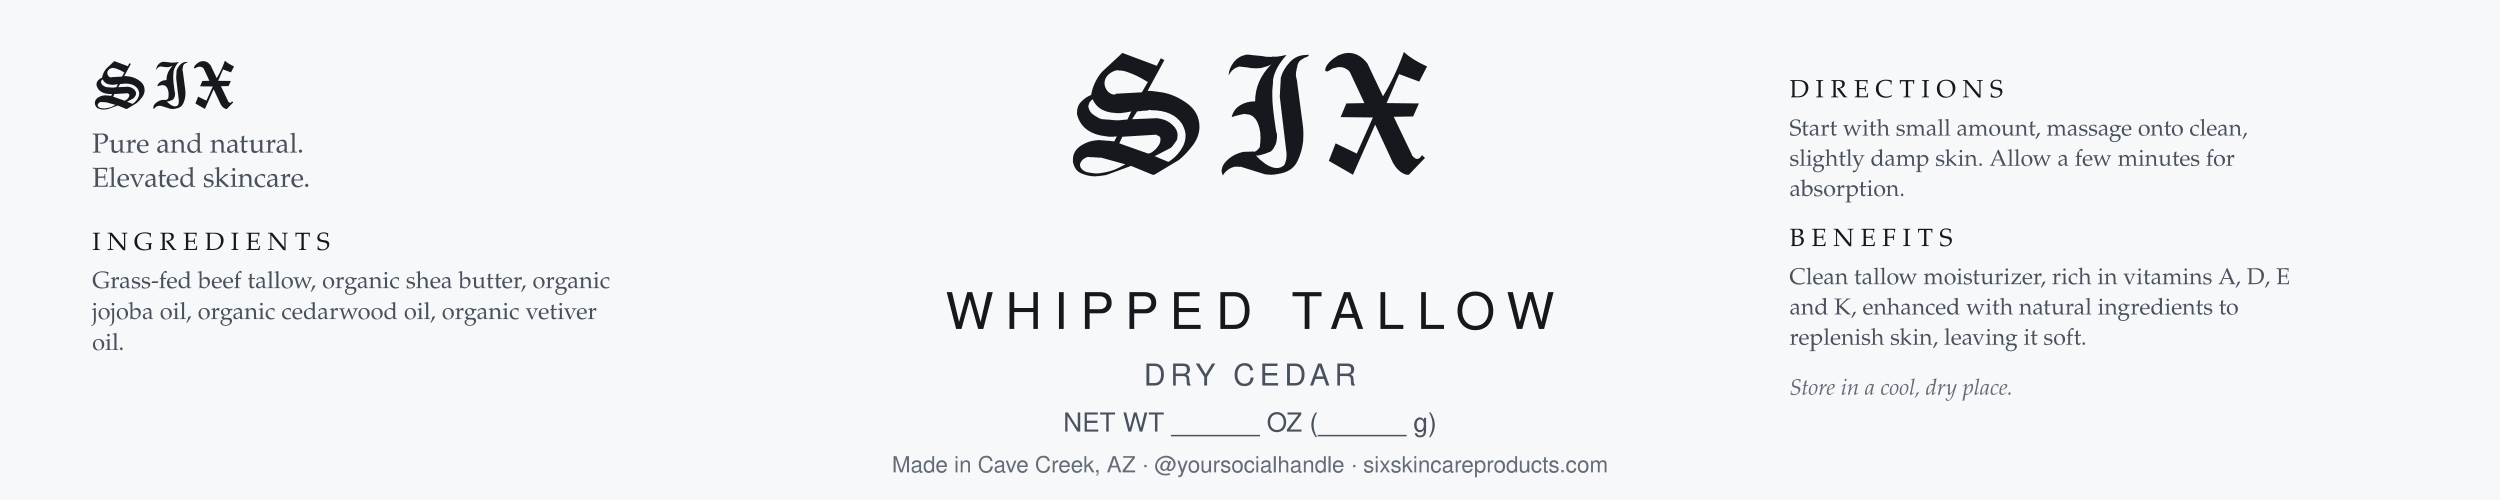
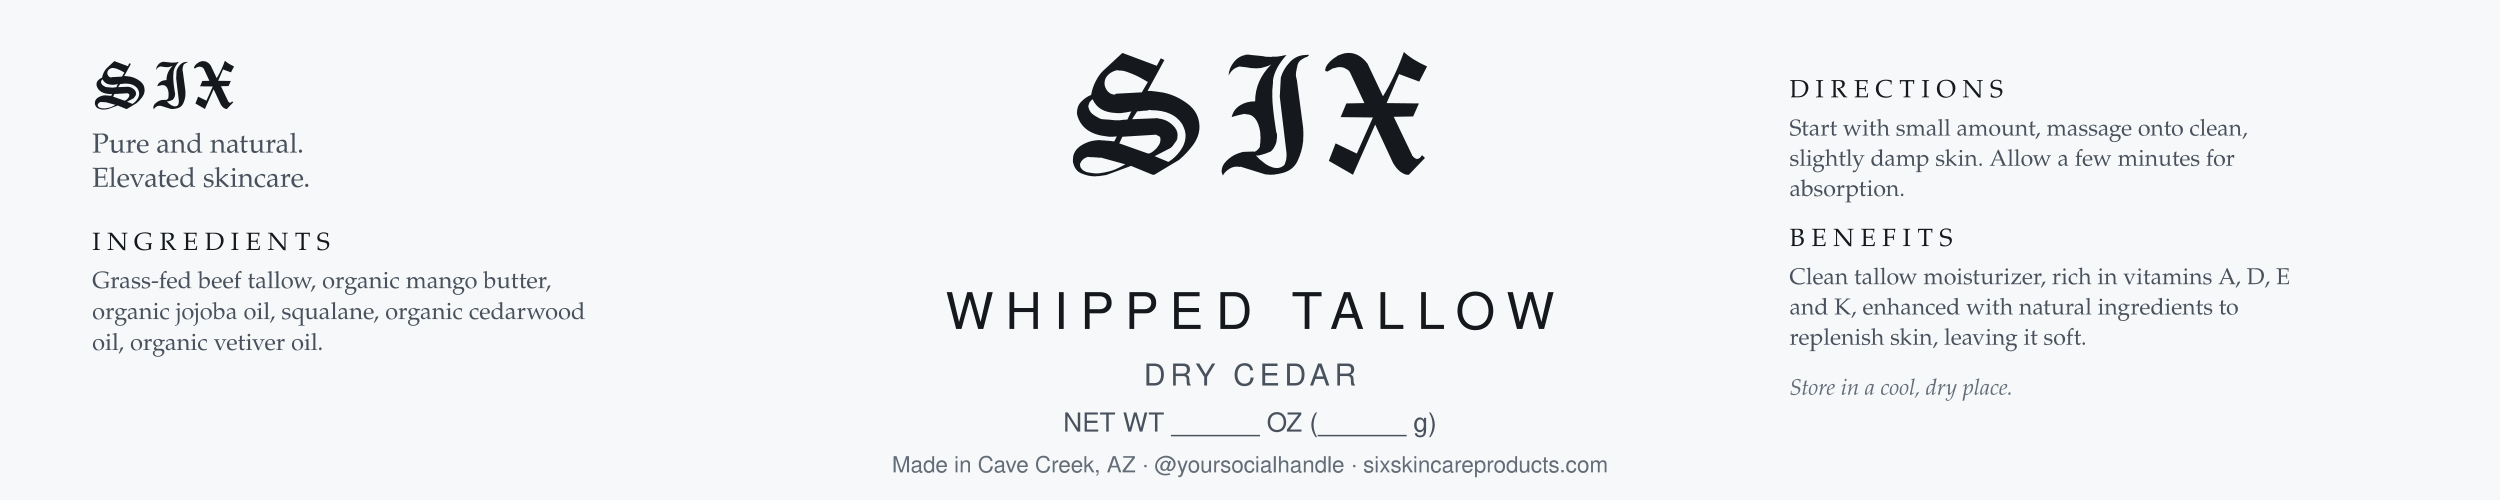
<svg xmlns="http://www.w3.org/2000/svg" width="190.0mm" height="38.0mm" viewBox="0 0 190.0 38.0">
  <rect x="0" y="0" width="190.0" height="38.0" fill="#f6f8fa" />
  <g transform="translate(81.000 3.400) scale(0.27155)">
    <path d="M15.84 2.29 25.46 5.89 26.58 3.8 27.6 4.28 22.89 12.93H23.86Q24.97 13.03 27.16 13.37Q30.75 14.05 34.03 16.47Q37.31 18.9 37.41 22.84Q37.46 25.56 35.56 28.13Q33.86 30.41 31.73 32.21L24.78 36.39H24.29L18.27 33.91L11.52 36.39Q11.23 36.49 10.55 36.58L9.48 36.73Q9.24 36.73 9.09 36.78H8.7Q8.41 36.78 8.36 36.83H8.02Q6.32 36.83 4.33 36Q2.63 35.27 2.1 33.18Q2.05 33.04 2 32.89V32.07Q2 28.81 6.32 27.21Q7.29 26.87 8.31 26.77L9.53 26.67Q9.67 26.77 10.31 26.77H10.74Q11.03 26.87 11.81 26.87Q12.01 26.92 12.39 26.92L13.56 27.06L14.34 25.56Q14.29 25.7 14.05 25.7H13.51Q13.46 25.75 13.37 25.75H12.25Q12.01 25.75 11.88 25.73Q11.76 25.7 11.62 25.65Q11.47 25.65 11.42 25.65Q4.67 24.93 3.21 19.73V19.63Q3.17 19.63 3.17 19.58V19.34Q3.12 19.34 3.12 19.29V19.15Q3.12 17.2 4.23 16.04Q5.55 14.63 7.1 14.05Q7.39 12.15 8.36 10.23Q9.33 8.31 10.55 7.2ZM6.13 31.39Q4.53 31.92 4.09 33.13Q3.99 33.23 3.99 33.43V33.72Q3.99 33.77 4.04 34.01Q4.04 34.06 4.06 34.13Q4.09 34.2 4.14 34.25Q4.14 34.3 4.14 34.35Q4.23 34.49 4.45 34.76Q4.67 35.03 4.87 35.17Q5.06 35.32 5.89 35.66Q6.23 35.71 6.95 35.85Q7.25 35.85 7.73 35.95Q7.97 35.95 8.12 36H9.04Q9.19 35.95 9.58 35.95Q12.25 35.56 13.85 34.88Q14.68 34.54 16.67 33.47L9.82 31.58Q9.67 31.63 9.43 31.63Q9.33 31.63 9.19 31.58Q9.04 31.58 8.99 31.58Q8.7 31.58 8.56 31.53H8.07Q8.02 31.53 7.78 31.48H7ZM23.37 18.22Q22.98 18.47 22.11 18.47H21.67Q20.94 18.61 20.41 18.61Q20.21 18.66 19.97 18.66L18.56 20.85L25.7 20.55Q25.9 20.7 26.33 20.7Q26.33 20.7 27.01 20.85Q28.52 21.19 29.9 22.47Q31.29 23.76 31.29 25.36V25.46Q31.24 25.51 31.24 25.61V25.99Q31.19 26.04 31.19 26.14V26.38Q31.19 26.43 31.14 26.48Q31.09 26.53 31.05 26.63Q31 26.72 31 26.82Q30.8 27.16 30.22 27.89Q30.17 27.99 30.05 28.16Q29.93 28.33 29.88 28.37Q29.83 28.42 29.39 28.86L24.88 31.19L28.71 32.79Q30.61 31.68 32.07 29.64Q33.52 27.6 33.52 25.46V25.07Q33.47 24.78 33.38 24.25Q33.38 24.1 33.28 23.86Q33.13 23.37 32.99 23.08Q32.94 22.93 32.79 22.67Q32.65 22.4 32.6 22.25Q30.07 18.32 23.86 18.32ZM25.36 25.17 15.84 25.75 14.97 27.6 22.79 30.37Q22.98 30.51 23.37 30.41Q23.61 30.37 23.95 30.17Q24.29 29.98 24.68 29.64Q24.78 29.54 25 29.35Q25.22 29.15 25.36 29.01Q26.14 28.08 26.33 27.5Q26.33 27.4 26.43 27.11Q26.43 27.06 26.48 26.87V26.24Q26.43 26.19 26.43 26.04V25.95Q26.38 25.95 26.36 25.87Q26.33 25.8 26.31 25.75Q26.29 25.7 25.9 25.51Q25.85 25.46 25.7 25.41Q25.56 25.36 25.53 25.34Q25.51 25.31 25.46 25.27H25.36ZM7.54 15.21Q7.44 15.36 7.15 15.55Q7.15 15.6 6.86 15.89Q6.86 15.89 6.76 16.01Q6.66 16.13 6.61 16.18Q6.37 16.91 6.37 16.94Q6.37 16.96 6.32 17.06V17.45Q6.32 17.49 6.37 17.54Q6.61 18.61 7.34 19.29Q7.88 19.78 9.24 20.51Q9.43 20.6 9.77 20.75Q9.87 20.75 9.92 20.75Q10.01 20.8 10.06 20.82Q10.11 20.85 10.31 20.85H10.65Q10.69 20.89 11.01 20.92Q11.33 20.94 11.71 20.94Q13.46 21.14 13.85 21.14H15.11Q15.31 21.14 15.79 21.04H15.89Q16.13 21.04 16.28 20.99H16.62Q16.81 20.99 16.96 20.94H17.25L18.37 18.56Q18.17 18.76 17.93 18.76H17.74Q17.69 18.81 17.54 18.81Q16.81 18.95 16.77 18.95Q16.28 19.05 15.99 19.05Q15.5 19.15 15.31 19.15H14.34Q14.09 19.15 13.95 19.1Q9.14 18.9 7.54 15.31ZM14.43 7.1Q12.83 7.44 11.84 8.44Q10.84 9.43 10.84 10.79Q10.84 11.08 10.86 11.23Q10.89 11.37 10.99 11.67Q10.99 11.71 11.08 12.01Q11.18 12.05 11.23 12.3Q12.15 13.95 13.75 13.95L14.05 13.71L21.28 13.32L22.98 10.4Q23.08 10.4 22.5 10.21Q22.5 10.16 22.4 10.09Q22.3 10.01 22.23 10.01Q22.16 10.01 22.01 9.87Q21.48 9.58 20.89 9.24L19.73 8.65Q18.85 8.22 17.35 7.68Q16.57 7.39 15.99 7.29Q15.41 7.2 14.63 7.2Z M50.27 2.78H51.34Q51.63 2.87 52.89 2.97L54.45 3.12Q54.74 3.12 55.23 3.21Q55.71 3.31 55.95 3.36Q56.49 3.41 57.51 3.41L57.99 3.31Q58.29 3.41 59.26 3.31Q59.69 3.21 60.52 3.12H60.57L60.62 3.07Q60.81 3.07 61.2 2.97Q61.39 2.97 61.78 2.87Q58.48 6.52 57.99 9.92V10.69Q57.95 10.84 57.95 10.99V11.18Q57.9 11.23 57.9 11.37V11.76Q57.8 12.44 57.8 12.69V14.63Q57.8 15.89 58.04 18.13Q58.24 20.17 58.87 24.25L59.11 25.07V25.99Q59.06 26.04 59.06 26.24V26.43Q59.01 26.58 59.01 26.67Q58.97 27.6 58.43 28.47Q58.14 29.2 57.36 29.88Q56.73 30.17 55.91 30.46Q55.66 30.51 55.15 30.68Q54.64 30.85 54.4 30.9Q54.35 30.9 54.25 30.9Q54.16 30.95 54.06 30.97Q53.96 31 53.77 31H53.19L53.43 31.24Q53.57 31.29 53.72 31.53L54.3 32.11Q55.57 33.13 55.91 33.38Q56.83 34.01 57.8 34.3Q58.29 34.45 58.38 34.45Q58.48 34.45 58.58 34.45Q58.67 34.49 58.72 34.49H59.4Q59.45 34.49 59.84 34.4Q59.89 34.4 60.18 34.3Q60.23 34.25 60.35 34.2Q60.47 34.15 60.52 34.13Q60.57 34.11 60.67 34.03Q60.76 33.96 60.81 33.94Q60.86 33.91 60.98 33.81Q61.1 33.72 61.13 33.67Q61.15 33.62 61.22 33.52Q61.3 33.43 61.3 33.4Q61.3 33.38 61.44 32.94L61.59 32.5Q61.59 32.36 61.69 32.07Q61.69 31.97 61.73 31.82V31.53Q61.73 31.39 61.78 31.24V30.37L59.89 14.53L60.18 9.19Q60.86 6.81 62.73 4.84Q64.6 2.87 67.22 2.87L67.9 2.78L68 3.07Q67.9 3.12 67.81 3.19Q67.71 3.26 67.64 3.31Q67.56 3.36 67.47 3.43Q67.37 3.51 67.25 3.51Q67.13 3.51 67.03 3.55Q66.93 3.6 66.83 3.65Q66.11 4.04 65.64 4.4Q65.18 4.77 64.89 5.59Q64.89 5.64 64.84 5.72Q64.79 5.79 64.79 5.93V6.08Q64.79 6.18 64.75 6.35Q64.7 6.52 64.6 6.76V6.95Q64.55 7.2 64.45 7.68Q64.41 7.93 64.41 8.31V8.75Q64.41 8.9 64.5 9.19Q64.5 9.24 64.55 9.29V9.38Q64.55 9.43 64.58 9.5Q64.6 9.58 64.65 9.82Q64.65 9.87 64.7 9.97V10.11L66.4 22.98Q66.4 23.27 66.45 23.32V24.05Q66.45 24.1 66.49 24.2V25.61Q66.45 25.8 66.45 26.14V26.67Q66.4 26.87 66.4 27.21Q66.11 29.88 64.87 32.53Q63.63 35.17 60.47 35.95Q60.33 35.95 59.94 36.05L59.35 36.19Q59.16 36.19 58.84 36.24Q58.53 36.29 58.38 36.34H57.99Q57.7 36.34 57.65 36.39H57.12Q57.07 36.34 56.93 36.34H56.49Q56.34 36.29 56.15 36.29H55.86L48.86 34.11L48.77 34.2H48.62Q48.57 34.2 48.47 34.15H48.09Q48.04 34.15 47.94 34.11H47.84Q46.48 34.11 45.22 35.13Q44.35 35.81 43.96 36.63V36.53Q43.91 36.49 43.86 36.39Q43.81 36.29 43.81 36.19V36.15Q43.76 35.95 43.69 35.83Q43.62 35.71 43.62 35.42Q43.62 33.81 45.03 32.45Q46.43 31.09 47.99 30.51Q48.13 30.41 48.47 30.32Q48.57 30.32 48.89 30.2Q49.2 30.07 49.45 30.03Q49.69 29.98 49.83 29.98L52.65 29.88Q52.65 29.98 52.75 29.98Q52.8 29.98 52.85 29.93Q52.89 29.88 53.19 29.78Q53.23 29.73 53.33 29.69Q53.43 29.64 53.5 29.56Q53.57 29.49 53.84 29.22Q54.11 28.96 54.18 28.84Q54.25 28.71 54.35 28.37V27.89Q54.35 27.74 54.45 27.35V26.67Q54.45 26.58 54.5 26.48V25.85Q54.45 25.7 54.45 25.36V24.88Q54.4 24.73 54.4 24.39Q53.62 19.44 50.37 19.44L49.98 19.34Q49.4 19.49 48.23 19.73Q47.94 19.83 47.36 19.97Q47.21 20.02 46.92 20.09Q46.63 20.17 46.43 20.26Q46.92 18.08 48.86 16.91Q50.61 15.84 52.99 15.84Q52.99 10.01 57.51 5.5Q57.41 5.55 57.17 5.67Q56.93 5.79 56.73 5.89Q56.54 5.98 56.1 6.1Q55.66 6.23 54.64 6.52Q53.77 6.61 53.28 6.61Q52.8 6.61 51.73 6.52Q51.49 6.47 50.95 6.37Q50.42 6.27 50.13 6.27Q49.83 6.27 49.35 6.18Q49.06 6.18 48.67 6.08Q47.55 6.37 46.85 6.95Q46.14 7.54 45.56 8.61Q45.66 6.61 46.99 4.91Q48.33 3.21 50.27 2.87Z M94.6 2Q96.83 4.14 101.11 6.08L98.92 10.31L93.29 8.22L89.79 16.33L98.83 16.43L97.22 20.07L91.78 20.17L96.88 30.8Q96.88 30.95 96.93 30.95V31Q96.93 31.09 97.03 31.09Q97.22 31.43 97.81 31.82Q97.85 31.82 97.9 31.82Q97.9 31.87 97.98 31.9Q98.05 31.92 98.19 31.97H98.39L98.44 31.92H98.63L98.68 31.87H98.73Q98.83 31.82 98.9 31.77Q98.97 31.73 99.02 31.73L99.26 31.48L99.7 30.9L100.53 31.68L96.01 36.39H95.47Q95.43 36.34 95.33 36.34H95.18Q95.13 36.29 95.04 36.29Q94.55 36.15 93.73 35.61Q92.71 34.83 92.03 33.77Q91.88 33.52 91.59 33.09L86.59 22.35L80.37 36.39L73.62 32.5L75.51 27.6L81.44 30.46L85.95 20.36L76.92 20.26L78.52 16.43L83.57 16.33L79.64 7.93Q79.3 7.15 78.52 6.81Q77.94 6.37 76.97 6.27H76.29Q76.14 6.32 76 6.32L75.41 6.47Q75.37 6.47 75.29 6.52Q75.22 6.57 75.07 6.57H74.88Q74.83 6.61 74.73 6.66Q74.64 6.71 74.59 6.71Q74.54 6.71 74.47 6.76Q74.39 6.81 74.35 6.83Q74.3 6.86 74.2 6.93Q74.1 7 74.01 7.08Q73.91 7.15 73.86 7.15Q73.81 7.15 73.74 7.2Q73.67 7.25 73.62 7.27Q73.57 7.29 73.45 7.37Q73.33 7.44 73.23 7.49L72.74 7.39L72.6 7.2Q72.6 6.18 73.62 5.06Q74.64 3.94 75.71 3.36Q75.9 3.17 76.12 3.04Q76.34 2.92 76.97 2.73Q77.11 2.68 77.36 2.58Q77.45 2.58 77.53 2.53Q77.6 2.49 77.7 2.49Q77.79 2.49 78.09 2.39Q78.23 2.39 78.38 2.34H78.62Q78.77 2.34 78.91 2.29H79.15Q82.17 2.29 84.45 5.3L88.77 14.43Q92.17 8.9 94.6 2.1Z" fill="#15181c" />
  </g>
  <text x="95.00" y="25.00" font-family="Helvetica, Arial, sans-serif" font-size="3.85" fill="#15181c" text-anchor="middle" letter-spacing="0.950">WHIPPED TALLOW</text>
  <text x="95.00" y="29.30" font-family="Helvetica, Arial, sans-serif" font-size="2.30" fill="#48515c" text-anchor="middle" letter-spacing="0.350">DRY CEDAR</text>
  <text x="95.00" y="32.80" font-family="Helvetica, Arial, sans-serif" font-size="2.00" fill="#48515c" text-anchor="middle">NET WT ______ OZ (______ g)</text>
  <text x="95.00" y="35.90" font-family="Helvetica, Arial, sans-serif" font-size="1.70" fill="#636c77" text-anchor="middle">Made in Cave Creek, AZ   ·   @yoursocialhandle   ·   sixskincareproducts.com</text>
  <g transform="translate(7.000 4.400) scale(0.10668)">
    <path d="M15.84 2.29 25.46 5.89 26.58 3.8 27.6 4.28 22.89 12.93H23.86Q24.97 13.03 27.16 13.37Q30.75 14.05 34.03 16.47Q37.31 18.9 37.41 22.84Q37.46 25.56 35.56 28.13Q33.86 30.41 31.73 32.21L24.78 36.39H24.29L18.27 33.91L11.52 36.39Q11.23 36.49 10.55 36.58L9.48 36.73Q9.24 36.73 9.09 36.78H8.7Q8.41 36.78 8.36 36.83H8.02Q6.32 36.83 4.33 36Q2.63 35.27 2.1 33.18Q2.05 33.04 2 32.89V32.07Q2 28.81 6.32 27.21Q7.29 26.87 8.31 26.77L9.53 26.67Q9.67 26.77 10.31 26.77H10.74Q11.03 26.87 11.81 26.87Q12.01 26.92 12.39 26.92L13.56 27.06L14.34 25.56Q14.29 25.7 14.05 25.7H13.51Q13.46 25.75 13.37 25.75H12.25Q12.01 25.75 11.88 25.73Q11.76 25.7 11.62 25.65Q11.47 25.65 11.42 25.65Q4.67 24.93 3.21 19.73V19.63Q3.17 19.63 3.17 19.58V19.34Q3.12 19.34 3.12 19.29V19.15Q3.12 17.2 4.23 16.04Q5.55 14.63 7.1 14.05Q7.39 12.15 8.36 10.23Q9.33 8.31 10.55 7.2ZM6.13 31.39Q4.53 31.92 4.09 33.13Q3.99 33.23 3.99 33.43V33.72Q3.99 33.77 4.04 34.01Q4.04 34.06 4.06 34.13Q4.09 34.2 4.14 34.25Q4.14 34.3 4.14 34.35Q4.23 34.49 4.45 34.76Q4.67 35.03 4.87 35.17Q5.06 35.32 5.89 35.66Q6.23 35.71 6.95 35.85Q7.25 35.85 7.73 35.95Q7.97 35.95 8.12 36H9.04Q9.19 35.95 9.58 35.95Q12.25 35.56 13.85 34.88Q14.68 34.54 16.67 33.47L9.82 31.58Q9.67 31.63 9.43 31.63Q9.33 31.63 9.19 31.58Q9.04 31.58 8.99 31.58Q8.7 31.58 8.56 31.53H8.07Q8.02 31.53 7.78 31.48H7ZM23.37 18.22Q22.98 18.47 22.11 18.47H21.67Q20.94 18.61 20.41 18.61Q20.21 18.66 19.97 18.66L18.56 20.85L25.7 20.55Q25.9 20.7 26.33 20.7Q26.33 20.7 27.01 20.85Q28.52 21.19 29.9 22.47Q31.29 23.76 31.29 25.36V25.46Q31.24 25.51 31.24 25.61V25.99Q31.19 26.04 31.19 26.14V26.38Q31.19 26.43 31.14 26.48Q31.09 26.53 31.05 26.63Q31 26.72 31 26.82Q30.8 27.16 30.22 27.89Q30.17 27.99 30.05 28.16Q29.93 28.33 29.88 28.37Q29.83 28.42 29.39 28.86L24.88 31.19L28.71 32.79Q30.61 31.68 32.07 29.64Q33.52 27.6 33.52 25.46V25.07Q33.47 24.78 33.38 24.25Q33.38 24.1 33.28 23.86Q33.13 23.37 32.99 23.08Q32.94 22.93 32.79 22.67Q32.65 22.4 32.6 22.25Q30.07 18.32 23.86 18.32ZM25.36 25.17 15.84 25.75 14.97 27.6 22.79 30.37Q22.98 30.51 23.37 30.41Q23.61 30.37 23.95 30.17Q24.29 29.98 24.68 29.64Q24.78 29.54 25 29.35Q25.22 29.15 25.36 29.01Q26.14 28.08 26.33 27.5Q26.33 27.4 26.43 27.11Q26.43 27.06 26.48 26.87V26.24Q26.43 26.19 26.43 26.04V25.95Q26.38 25.95 26.36 25.87Q26.33 25.8 26.31 25.75Q26.29 25.7 25.9 25.51Q25.85 25.46 25.7 25.41Q25.56 25.36 25.53 25.34Q25.51 25.31 25.46 25.27H25.36ZM7.54 15.21Q7.44 15.36 7.15 15.55Q7.15 15.6 6.86 15.89Q6.86 15.89 6.76 16.01Q6.66 16.13 6.61 16.18Q6.37 16.91 6.37 16.94Q6.37 16.96 6.32 17.06V17.45Q6.32 17.49 6.37 17.54Q6.61 18.61 7.34 19.29Q7.88 19.78 9.24 20.51Q9.43 20.6 9.77 20.75Q9.87 20.75 9.92 20.75Q10.01 20.8 10.06 20.82Q10.11 20.85 10.31 20.85H10.65Q10.69 20.89 11.01 20.92Q11.33 20.94 11.71 20.94Q13.46 21.14 13.85 21.14H15.11Q15.31 21.14 15.79 21.04H15.89Q16.13 21.04 16.28 20.99H16.62Q16.81 20.99 16.96 20.94H17.25L18.37 18.56Q18.17 18.76 17.93 18.76H17.74Q17.69 18.81 17.54 18.81Q16.81 18.95 16.77 18.95Q16.28 19.05 15.99 19.05Q15.5 19.15 15.31 19.15H14.34Q14.09 19.15 13.95 19.1Q9.14 18.9 7.54 15.31ZM14.43 7.1Q12.83 7.44 11.84 8.44Q10.84 9.43 10.84 10.79Q10.84 11.08 10.86 11.23Q10.89 11.37 10.99 11.67Q10.99 11.71 11.08 12.01Q11.18 12.05 11.23 12.3Q12.15 13.95 13.75 13.95L14.05 13.71L21.28 13.32L22.98 10.4Q23.08 10.4 22.5 10.21Q22.5 10.16 22.4 10.09Q22.3 10.01 22.23 10.01Q22.16 10.01 22.01 9.87Q21.48 9.58 20.89 9.24L19.73 8.65Q18.85 8.22 17.35 7.68Q16.57 7.39 15.99 7.29Q15.41 7.2 14.63 7.2Z M50.27 2.78H51.34Q51.63 2.87 52.89 2.97L54.45 3.12Q54.74 3.12 55.23 3.21Q55.71 3.31 55.95 3.36Q56.49 3.41 57.51 3.41L57.99 3.31Q58.29 3.41 59.26 3.31Q59.69 3.21 60.52 3.12H60.57L60.62 3.07Q60.81 3.07 61.2 2.97Q61.39 2.97 61.78 2.87Q58.48 6.52 57.99 9.92V10.69Q57.95 10.84 57.95 10.99V11.18Q57.9 11.23 57.9 11.37V11.76Q57.8 12.44 57.8 12.69V14.63Q57.8 15.89 58.04 18.13Q58.24 20.17 58.87 24.25L59.11 25.07V25.99Q59.06 26.04 59.06 26.24V26.43Q59.01 26.58 59.01 26.67Q58.97 27.6 58.43 28.47Q58.14 29.2 57.36 29.88Q56.73 30.17 55.91 30.46Q55.66 30.51 55.15 30.68Q54.64 30.85 54.4 30.9Q54.35 30.9 54.25 30.9Q54.16 30.95 54.06 30.97Q53.96 31 53.77 31H53.19L53.43 31.24Q53.57 31.29 53.72 31.53L54.3 32.11Q55.57 33.13 55.91 33.38Q56.83 34.01 57.8 34.3Q58.29 34.45 58.38 34.45Q58.48 34.45 58.58 34.45Q58.67 34.49 58.72 34.49H59.4Q59.45 34.49 59.84 34.4Q59.89 34.4 60.18 34.3Q60.23 34.25 60.35 34.2Q60.47 34.15 60.52 34.13Q60.57 34.11 60.67 34.03Q60.76 33.96 60.81 33.94Q60.86 33.91 60.98 33.81Q61.1 33.72 61.13 33.67Q61.15 33.62 61.22 33.52Q61.3 33.43 61.3 33.4Q61.3 33.38 61.44 32.94L61.59 32.5Q61.59 32.36 61.69 32.07Q61.69 31.97 61.73 31.82V31.53Q61.73 31.39 61.78 31.24V30.37L59.89 14.53L60.18 9.19Q60.86 6.81 62.73 4.84Q64.6 2.87 67.22 2.87L67.9 2.78L68 3.07Q67.9 3.12 67.81 3.19Q67.71 3.26 67.64 3.31Q67.56 3.36 67.47 3.43Q67.37 3.51 67.25 3.51Q67.13 3.51 67.03 3.55Q66.93 3.6 66.83 3.65Q66.11 4.04 65.64 4.4Q65.18 4.77 64.89 5.59Q64.89 5.64 64.84 5.72Q64.79 5.79 64.79 5.93V6.08Q64.79 6.18 64.75 6.35Q64.7 6.52 64.6 6.76V6.95Q64.55 7.2 64.45 7.68Q64.41 7.93 64.41 8.31V8.75Q64.41 8.9 64.5 9.19Q64.5 9.24 64.55 9.29V9.38Q64.55 9.43 64.58 9.5Q64.6 9.58 64.65 9.82Q64.65 9.87 64.7 9.97V10.11L66.4 22.98Q66.4 23.27 66.45 23.32V24.05Q66.45 24.1 66.49 24.2V25.61Q66.45 25.8 66.45 26.14V26.67Q66.4 26.87 66.4 27.21Q66.11 29.88 64.87 32.53Q63.63 35.17 60.47 35.95Q60.33 35.95 59.94 36.05L59.35 36.19Q59.16 36.19 58.84 36.24Q58.53 36.29 58.38 36.34H57.99Q57.7 36.34 57.65 36.39H57.12Q57.07 36.34 56.93 36.34H56.49Q56.34 36.29 56.15 36.29H55.86L48.86 34.11L48.77 34.2H48.62Q48.57 34.2 48.47 34.15H48.09Q48.04 34.15 47.94 34.11H47.84Q46.48 34.11 45.22 35.13Q44.35 35.81 43.96 36.63V36.53Q43.91 36.49 43.86 36.39Q43.81 36.29 43.81 36.19V36.15Q43.76 35.95 43.69 35.83Q43.62 35.71 43.62 35.42Q43.62 33.81 45.03 32.45Q46.43 31.09 47.99 30.51Q48.13 30.41 48.47 30.32Q48.57 30.32 48.89 30.2Q49.2 30.07 49.45 30.03Q49.69 29.98 49.83 29.98L52.65 29.88Q52.65 29.98 52.75 29.98Q52.8 29.98 52.85 29.93Q52.89 29.88 53.19 29.78Q53.23 29.73 53.33 29.69Q53.43 29.64 53.5 29.56Q53.57 29.49 53.84 29.22Q54.11 28.96 54.18 28.84Q54.25 28.71 54.35 28.37V27.89Q54.35 27.74 54.45 27.35V26.67Q54.45 26.58 54.5 26.48V25.85Q54.45 25.7 54.45 25.36V24.88Q54.4 24.73 54.4 24.39Q53.62 19.44 50.37 19.44L49.98 19.34Q49.4 19.49 48.23 19.73Q47.94 19.83 47.36 19.97Q47.21 20.02 46.92 20.09Q46.63 20.17 46.43 20.26Q46.92 18.08 48.86 16.91Q50.61 15.84 52.99 15.84Q52.99 10.01 57.51 5.5Q57.41 5.55 57.17 5.67Q56.93 5.79 56.73 5.89Q56.54 5.98 56.1 6.1Q55.66 6.23 54.64 6.52Q53.77 6.61 53.28 6.61Q52.8 6.61 51.73 6.52Q51.49 6.47 50.95 6.37Q50.42 6.27 50.13 6.27Q49.83 6.27 49.35 6.18Q49.06 6.18 48.67 6.08Q47.55 6.37 46.85 6.95Q46.14 7.54 45.56 8.61Q45.66 6.61 46.99 4.91Q48.33 3.21 50.27 2.87Z M94.6 2Q96.83 4.14 101.11 6.08L98.92 10.31L93.29 8.22L89.79 16.33L98.83 16.43L97.22 20.07L91.78 20.17L96.88 30.8Q96.88 30.95 96.93 30.95V31Q96.93 31.09 97.03 31.09Q97.22 31.43 97.81 31.82Q97.85 31.82 97.9 31.82Q97.9 31.87 97.98 31.9Q98.05 31.92 98.19 31.97H98.39L98.44 31.92H98.63L98.68 31.87H98.73Q98.83 31.82 98.9 31.77Q98.97 31.73 99.02 31.73L99.26 31.48L99.7 30.9L100.53 31.68L96.01 36.39H95.47Q95.43 36.34 95.33 36.34H95.18Q95.13 36.29 95.04 36.29Q94.55 36.15 93.73 35.61Q92.71 34.83 92.03 33.77Q91.88 33.52 91.59 33.09L86.59 22.35L80.37 36.39L73.62 32.5L75.51 27.6L81.44 30.46L85.95 20.36L76.92 20.26L78.52 16.43L83.57 16.33L79.64 7.93Q79.3 7.15 78.52 6.81Q77.94 6.37 76.97 6.27H76.29Q76.14 6.32 76 6.32L75.41 6.47Q75.37 6.47 75.29 6.52Q75.22 6.57 75.07 6.57H74.88Q74.83 6.61 74.73 6.66Q74.64 6.71 74.59 6.71Q74.54 6.71 74.47 6.76Q74.39 6.81 74.35 6.83Q74.3 6.86 74.2 6.93Q74.1 7 74.01 7.08Q73.91 7.15 73.86 7.15Q73.81 7.15 73.74 7.2Q73.67 7.25 73.62 7.27Q73.57 7.29 73.45 7.37Q73.33 7.44 73.23 7.49L72.74 7.39L72.6 7.2Q72.6 6.18 73.62 5.06Q74.64 3.94 75.71 3.36Q75.9 3.17 76.12 3.04Q76.34 2.92 76.97 2.73Q77.11 2.68 77.36 2.58Q77.45 2.58 77.53 2.53Q77.6 2.49 77.7 2.49Q77.79 2.49 78.09 2.39Q78.23 2.39 78.38 2.34H78.62Q78.77 2.34 78.91 2.29H79.15Q82.17 2.29 84.45 5.3L88.77 14.43Q92.17 8.9 94.6 2.1Z" fill="#15181c" />
  </g>
  <text x="7.00" y="11.60" font-family="Palatino, Georgia, serif" font-size="2.10" fill="#48515c">Pure and natural.</text>
  <text x="7.00" y="14.20" font-family="Palatino, Georgia, serif" font-size="2.10" fill="#48515c">Elevated skincare.</text>
  <text x="7.00" y="19.00" font-family="Palatino, Georgia, serif" font-size="1.90" fill="#15181c" letter-spacing="0.500">INGREDIENTS</text>
-   <text x="7.00" y="21.90" font-family="Palatino, Georgia, serif" font-size="1.80" fill="#48515c">Grass-fed beef tallow, organic shea butter, organic</text>
-   <text x="7.00" y="24.25" font-family="Palatino, Georgia, serif" font-size="1.80" fill="#48515c">jojoba oil, organic cedarwood oil, organic vetiver</text>
-   <text x="7.00" y="26.60" font-family="Palatino, Georgia, serif" font-size="1.80" fill="#48515c">oil.</text>
+   <text x="7.00" y="21.90" font-family="Palatino, Georgia, serif" font-size="1.80" fill="#48515c">Grass-fed beef tallow, organic mango butter,</text>
+   <text x="7.00" y="24.25" font-family="Palatino, Georgia, serif" font-size="1.80" fill="#48515c">organic jojoba oil, squalane, organic cedarwood</text>
+   <text x="7.00" y="26.60" font-family="Palatino, Georgia, serif" font-size="1.80" fill="#48515c">oil, organic vetiver oil.</text>
  <text x="136.00" y="7.40" font-family="Palatino, Georgia, serif" font-size="1.90" fill="#15181c" letter-spacing="0.500">DIRECTIONS</text>
  <text x="136.00" y="10.30" font-family="Palatino, Georgia, serif" font-size="1.75" fill="#48515c">Start with small amount, massage onto clean,</text>
  <text x="136.00" y="12.60" font-family="Palatino, Georgia, serif" font-size="1.75" fill="#48515c">slightly damp skin. Allow a few minutes for</text>
  <text x="136.00" y="14.90" font-family="Palatino, Georgia, serif" font-size="1.75" fill="#48515c">absorption.</text>
  <text x="136.00" y="18.70" font-family="Palatino, Georgia, serif" font-size="1.90" fill="#15181c" letter-spacing="0.500">BENEFITS</text>
  <text x="136.00" y="21.60" font-family="Palatino, Georgia, serif" font-size="1.75" fill="#48515c">Clean tallow moisturizer, rich in vitamins A, D, E</text>
  <text x="136.00" y="23.90" font-family="Palatino, Georgia, serif" font-size="1.75" fill="#48515c">and K, enhanced with natural ingredients to</text>
  <text x="136.00" y="26.20" font-family="Palatino, Georgia, serif" font-size="1.75" fill="#48515c">replenish skin, leaving it soft.</text>
  <text x="136.00" y="30.00" font-family="Palatino, Georgia, serif" font-size="1.70" fill="#636c77" font-style="italic">Store in a cool, dry place.</text>
</svg>
